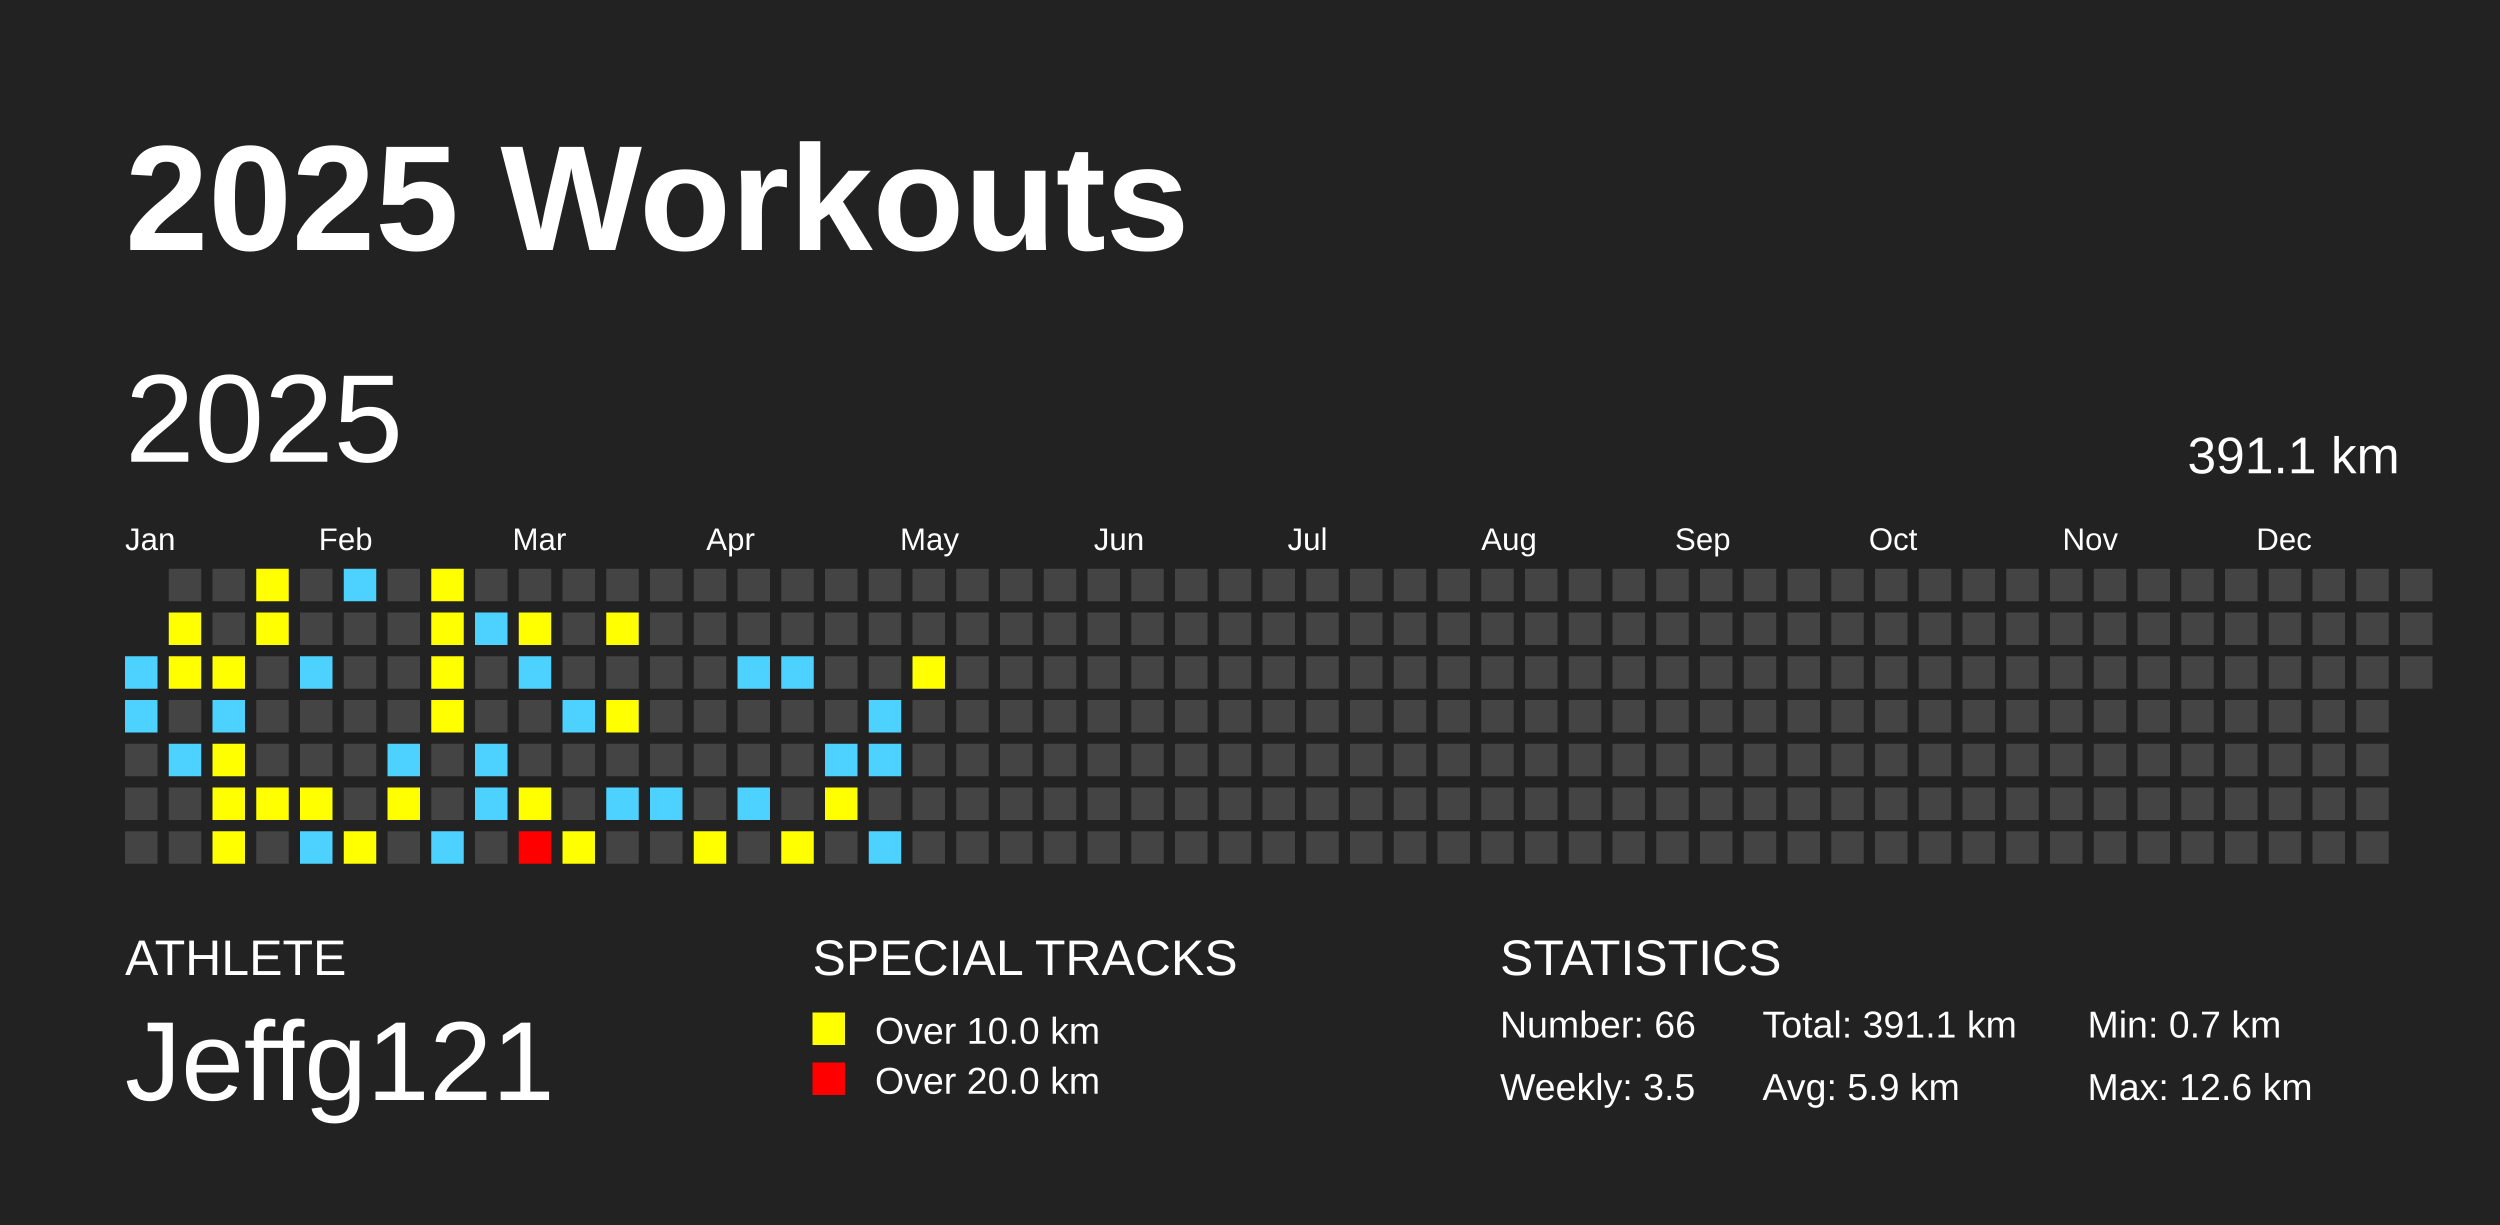
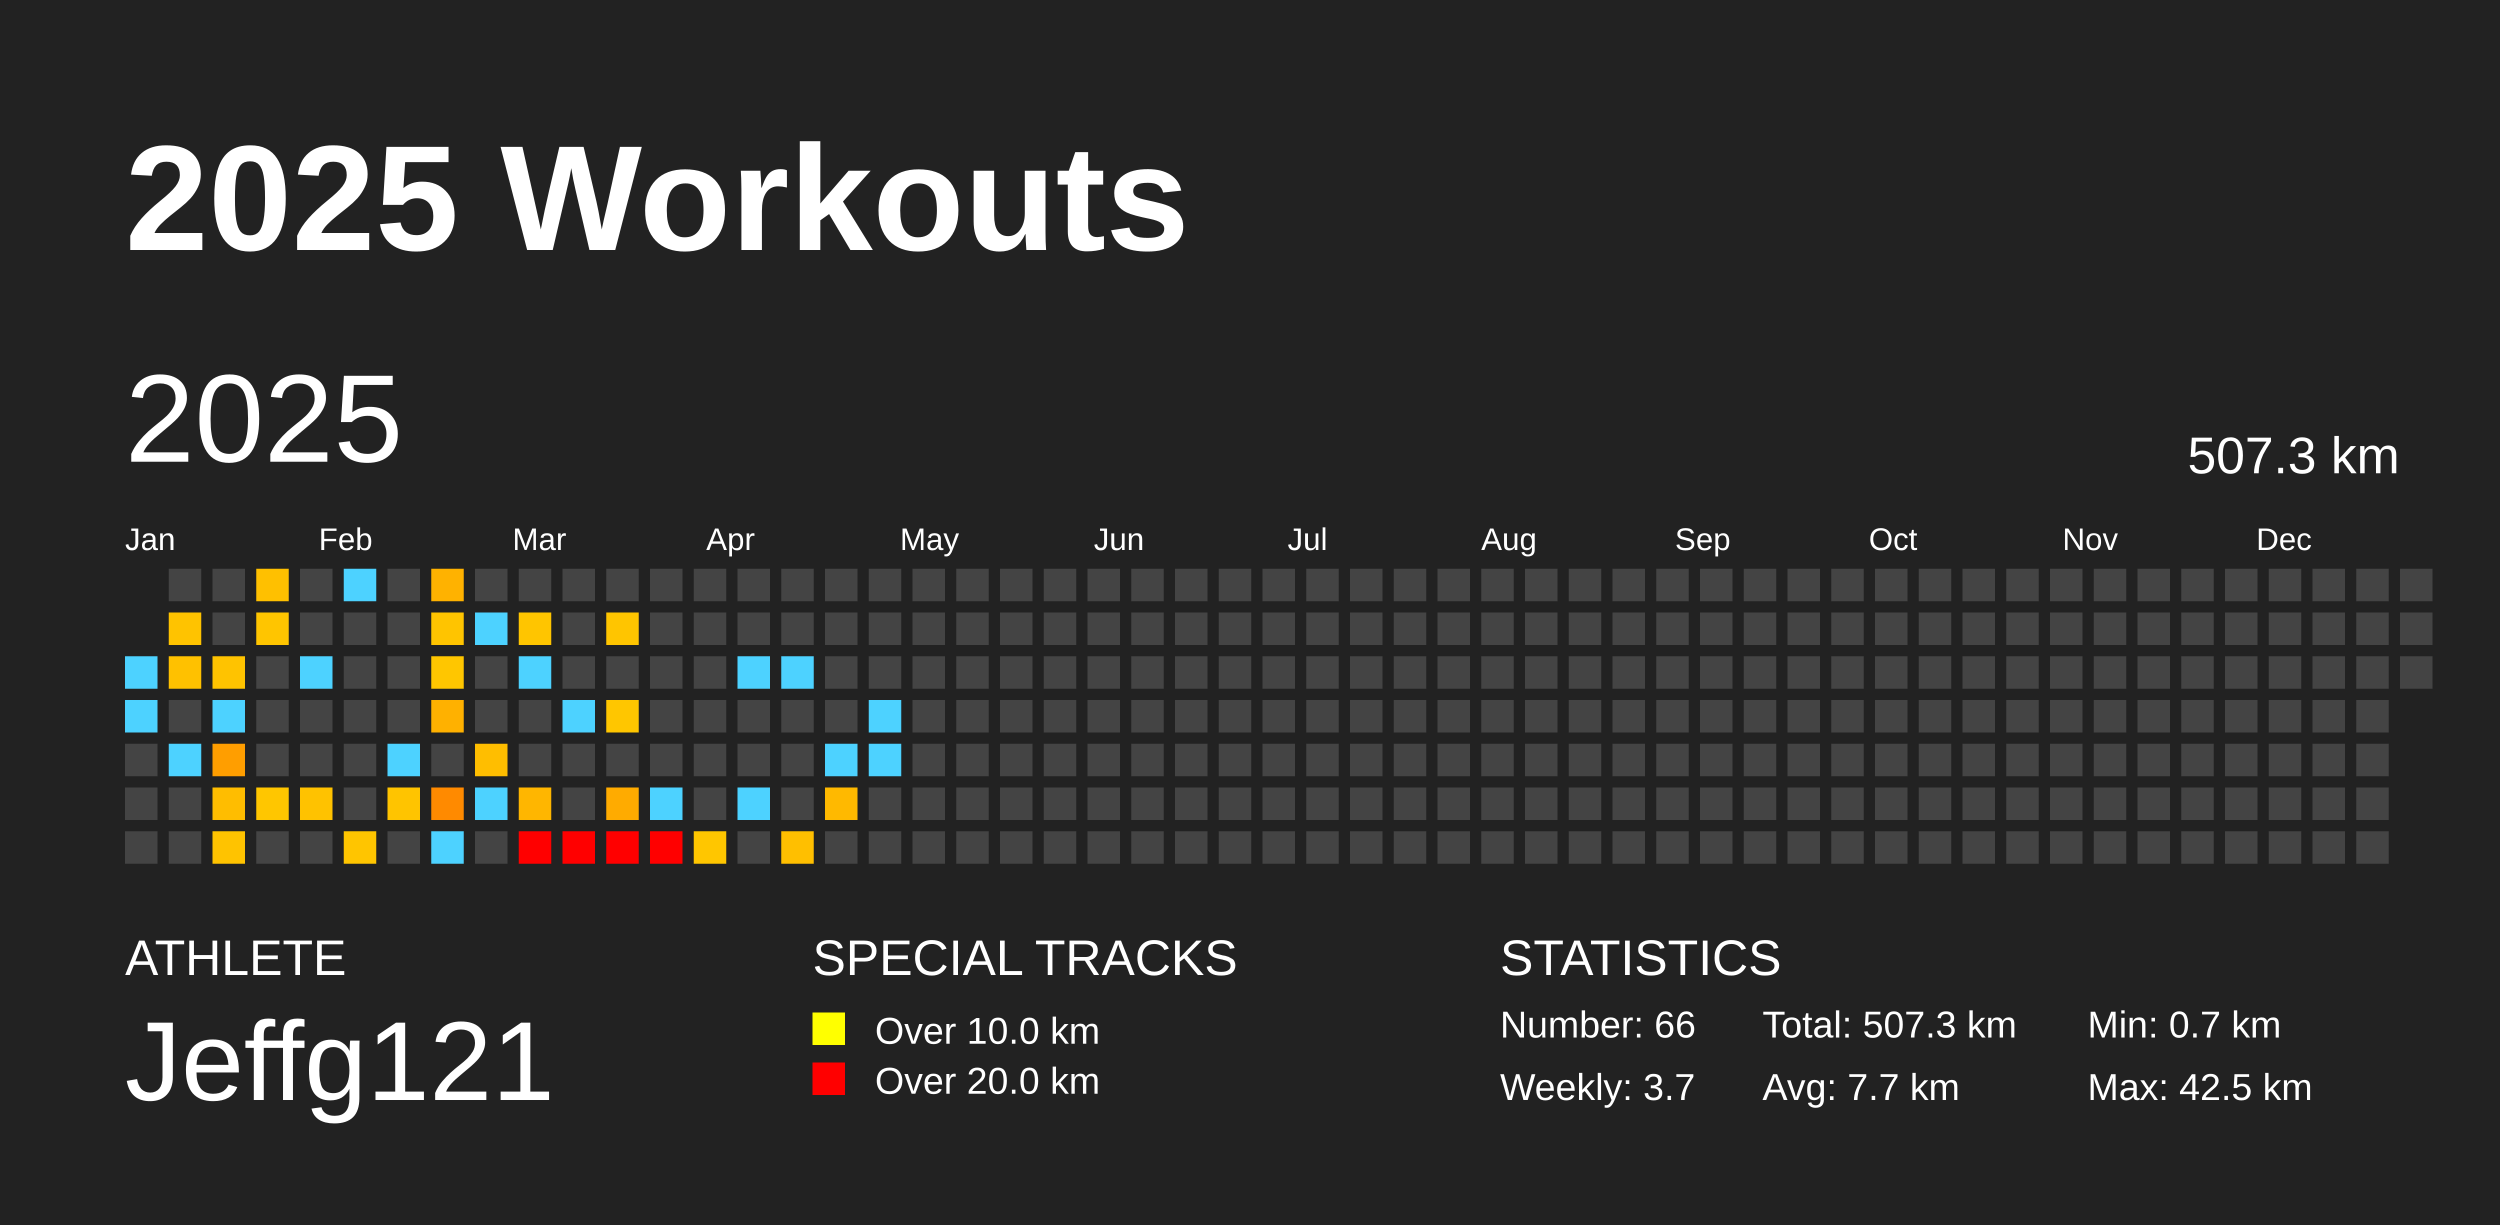
<svg xmlns="http://www.w3.org/2000/svg" baseProfile="full" height="98mm" version="1.1" viewBox="0,0,200,98" width="200mm">
  <defs />
  <rect fill="#222222" height="98" width="200" x="0" y="0" />
  <text fill="#FFFFFF" style="font-size:12px; font-family:Arial; font-weight:bold;" x="10" y="20">2025 Workouts</text>
  <text fill="#FFFFFF" style="font-size:4px; font-family:Arial" x="10" y="78">ATHLETE</text>
  <text fill="#FFFFFF" style="font-size:9px; font-family:Arial" x="10" y="88">Jeffg121</text>
  <text fill="#FFFFFF" style="font-size:4px; font-family:Arial" x="65" y="78">SPECIAL TRACKS</text>
  <rect fill="yellow" height="2.6" width="2.6" x="65" y="81" />
  <text fill="#FFFFFF" style="font-size:3px; font-family:Arial" x="70" y="83.5">Over 10.0 km</text>
  <rect fill="red" height="2.6" width="2.6" x="65" y="85" />
  <text fill="#FFFFFF" style="font-size:3px; font-family:Arial" x="70" y="87.5">Over 20.0 km</text>
  <text fill="#FFFFFF" style="font-size:4px; font-family:Arial" x="120" y="78">STATISTICS</text>
  <text fill="#FFFFFF" style="font-size:3px; font-family:Arial" x="120" y="83">Number: 66</text>
-   <text fill="#FFFFFF" style="font-size:3px; font-family:Arial" x="120" y="88">Weekly: 3.5</text>
-   <text fill="#FFFFFF" style="font-size:3px; font-family:Arial" x="141" y="83">Total: 391.1 km</text>
-   <text fill="#FFFFFF" style="font-size:3px; font-family:Arial" x="141" y="88">Avg: 5.9 km</text>
+   <text fill="#FFFFFF" style="font-size:3px; font-family:Arial" x="120" y="88">Weekly: 3.7</text>
+   <text fill="#FFFFFF" style="font-size:3px; font-family:Arial" x="141" y="83">Total: 507.3 km</text>
+   <text fill="#FFFFFF" style="font-size:3px; font-family:Arial" x="141" y="88">Avg: 7.7 km</text>
  <text fill="#FFFFFF" style="font-size:3px; font-family:Arial" x="167" y="83">Min: 0.7 km</text>
-   <text fill="#FFFFFF" style="font-size:3px; font-family:Arial" x="167" y="88">Max: 12.6 km</text>
+   <text fill="#FFFFFF" style="font-size:3px; font-family:Arial" x="167" y="88">Max: 42.5 km</text>
  <text dominant-baseline="hanging" fill="#FFFFFF" style="font-size:10.0px; font-family:Arial;" x="10" y="30">2025</text>
-   <text dominant-baseline="hanging" fill="#FFFFFF" style="font-size:4.125px; font-family:Arial;" x="175" y="35">391.1 km</text>
+   <text dominant-baseline="hanging" fill="#FFFFFF" style="font-size:4.125px; font-family:Arial;" x="175" y="35">507.3 km</text>
  <text fill="#FFFFFF" style="font-size:2.5px; font-family:Arial" x="10.0" y="44">Jan</text>
  <text fill="#FFFFFF" style="font-size:2.5px; font-family:Arial" x="25.5" y="44">Feb</text>
  <text fill="#FFFFFF" style="font-size:2.5px; font-family:Arial" x="41.0" y="44">Mar</text>
  <text fill="#FFFFFF" style="font-size:2.5px; font-family:Arial" x="56.5" y="44">Apr</text>
  <text fill="#FFFFFF" style="font-size:2.5px; font-family:Arial" x="72.0" y="44">May</text>
  <text fill="#FFFFFF" style="font-size:2.5px; font-family:Arial" x="87.5" y="44">Jun</text>
  <text fill="#FFFFFF" style="font-size:2.5px; font-family:Arial" x="103.0" y="44">Jul</text>
  <text fill="#FFFFFF" style="font-size:2.5px; font-family:Arial" x="118.5" y="44">Aug</text>
  <text fill="#FFFFFF" style="font-size:2.5px; font-family:Arial" x="134.0" y="44">Sep</text>
  <text fill="#FFFFFF" style="font-size:2.5px; font-family:Arial" x="149.5" y="44">Oct</text>
  <text fill="#FFFFFF" style="font-size:2.5px; font-family:Arial" x="165.0" y="44">Nov</text>
  <text fill="#FFFFFF" style="font-size:2.5px; font-family:Arial" x="180.5" y="44">Dec</text>
-   <rect fill="#4DD2FF" height="2.6" width="2.6" x="10.0" y="52.5" />
-   <rect fill="#4DD2FF" height="2.6" width="2.6" x="10.0" y="56.0" />
+   <rect fill="#4dd2ff" height="2.6" width="2.6" x="10.0" y="52.5" />
+   <rect fill="#4dd2ff" height="2.6" width="2.6" x="10.0" y="56.0" />
  <rect fill="#444444" height="2.6" width="2.6" x="10.0" y="59.5" />
  <rect fill="#444444" height="2.6" width="2.6" x="10.0" y="63.0" />
  <rect fill="#444444" height="2.6" width="2.6" x="10.0" y="66.5" />
  <rect fill="#444444" height="2.6" width="2.6" x="13.5" y="45.5" />
-   <rect fill="yellow" height="2.6" width="2.6" x="13.5" y="49.0" />
-   <rect fill="yellow" height="2.6" width="2.6" x="13.5" y="52.5" />
+   <rect fill="#ffc300" height="2.6" width="2.6" x="13.5" y="49.0" />
+   <rect fill="#ffc100" height="2.6" width="2.6" x="13.5" y="52.5" />
  <rect fill="#444444" height="2.6" width="2.6" x="13.5" y="56.0" />
-   <rect fill="#4DD2FF" height="2.6" width="2.6" x="13.5" y="59.5" />
+   <rect fill="#4dd2ff" height="2.6" width="2.6" x="13.5" y="59.5" />
  <rect fill="#444444" height="2.6" width="2.6" x="13.5" y="63.0" />
  <rect fill="#444444" height="2.6" width="2.6" x="13.5" y="66.5" />
  <rect fill="#444444" height="2.6" width="2.6" x="17.0" y="45.5" />
  <rect fill="#444444" height="2.6" width="2.6" x="17.0" y="49.0" />
-   <rect fill="yellow" height="2.6" width="2.6" x="17.0" y="52.5" />
-   <rect fill="#4DD2FF" height="2.6" width="2.6" x="17.0" y="56.0" />
-   <rect fill="yellow" height="2.6" width="2.6" x="17.0" y="59.5" />
-   <rect fill="yellow" height="2.6" width="2.6" x="17.0" y="63.0" />
-   <rect fill="yellow" height="2.6" width="2.6" x="17.0" y="66.5" />
-   <rect fill="yellow" height="2.6" width="2.6" x="20.5" y="45.5" />
-   <rect fill="yellow" height="2.6" width="2.6" x="20.5" y="49.0" />
+   <rect fill="#ffc300" height="2.6" width="2.6" x="17.0" y="52.5" />
+   <rect fill="#4dd2ff" height="2.6" width="2.6" x="17.0" y="56.0" />
+   <rect fill="#ff9e00" height="2.6" width="2.6" x="17.0" y="59.5" />
+   <rect fill="#ffbd00" height="2.6" width="2.6" x="17.0" y="63.0" />
+   <rect fill="#ffc300" height="2.6" width="2.6" x="17.0" y="66.5" />
+   <rect fill="#ffc000" height="2.6" width="2.6" x="20.5" y="45.5" />
+   <rect fill="#ffc500" height="2.6" width="2.6" x="20.5" y="49.0" />
  <rect fill="#444444" height="2.6" width="2.6" x="20.5" y="52.5" />
  <rect fill="#444444" height="2.6" width="2.6" x="20.5" y="56.0" />
  <rect fill="#444444" height="2.6" width="2.6" x="20.5" y="59.5" />
-   <rect fill="yellow" height="2.6" width="2.6" x="20.5" y="63.0" />
+   <rect fill="#ffc600" height="2.6" width="2.6" x="20.5" y="63.0" />
  <rect fill="#444444" height="2.6" width="2.6" x="20.5" y="66.5" />
  <rect fill="#444444" height="2.6" width="2.6" x="24.0" y="45.5" />
  <rect fill="#444444" height="2.6" width="2.6" x="24.0" y="49.0" />
-   <rect fill="#4DD2FF" height="2.6" width="2.6" x="24.0" y="52.5" />
+   <rect fill="#4dd2ff" height="2.6" width="2.6" x="24.0" y="52.5" />
  <rect fill="#444444" height="2.6" width="2.6" x="24.0" y="56.0" />
  <rect fill="#444444" height="2.6" width="2.6" x="24.0" y="59.5" />
-   <rect fill="yellow" height="2.6" width="2.6" x="24.0" y="63.0" />
-   <rect fill="#4DD2FF" height="2.6" width="2.6" x="24.0" y="66.5" />
-   <rect fill="#4DD2FF" height="2.6" width="2.6" x="27.5" y="45.5" />
+   <rect fill="#ffc200" height="2.6" width="2.6" x="24.0" y="63.0" />
+   <rect fill="#444444" height="2.6" width="2.6" x="24.0" y="66.5" />
+   <rect fill="#4dd2ff" height="2.6" width="2.6" x="27.5" y="45.5" />
  <rect fill="#444444" height="2.6" width="2.6" x="27.5" y="49.0" />
  <rect fill="#444444" height="2.6" width="2.6" x="27.5" y="52.5" />
  <rect fill="#444444" height="2.6" width="2.6" x="27.5" y="56.0" />
  <rect fill="#444444" height="2.6" width="2.6" x="27.5" y="59.5" />
  <rect fill="#444444" height="2.6" width="2.6" x="27.5" y="63.0" />
-   <rect fill="yellow" height="2.6" width="2.6" x="27.5" y="66.5" />
+   <rect fill="#ffc500" height="2.6" width="2.6" x="27.5" y="66.5" />
  <rect fill="#444444" height="2.6" width="2.6" x="31.0" y="45.5" />
  <rect fill="#444444" height="2.6" width="2.6" x="31.0" y="49.0" />
  <rect fill="#444444" height="2.6" width="2.6" x="31.0" y="52.5" />
  <rect fill="#444444" height="2.6" width="2.6" x="31.0" y="56.0" />
-   <rect fill="#4DD2FF" height="2.6" width="2.6" x="31.0" y="59.5" />
-   <rect fill="yellow" height="2.6" width="2.6" x="31.0" y="63.0" />
+   <rect fill="#4dd2ff" height="2.6" width="2.6" x="31.0" y="59.5" />
+   <rect fill="#ffc400" height="2.6" width="2.6" x="31.0" y="63.0" />
  <rect fill="#444444" height="2.6" width="2.6" x="31.0" y="66.5" />
-   <rect fill="yellow" height="2.6" width="2.6" x="34.5" y="45.5" />
-   <rect fill="yellow" height="2.6" width="2.6" x="34.5" y="49.0" />
-   <rect fill="yellow" height="2.6" width="2.6" x="34.5" y="52.5" />
-   <rect fill="yellow" height="2.6" width="2.6" x="34.5" y="56.0" />
+   <rect fill="#ffb200" height="2.6" width="2.6" x="34.5" y="45.5" />
+   <rect fill="#ffc400" height="2.6" width="2.6" x="34.5" y="49.0" />
+   <rect fill="#ffc600" height="2.6" width="2.6" x="34.5" y="52.5" />
+   <rect fill="#ffb100" height="2.6" width="2.6" x="34.5" y="56.0" />
  <rect fill="#444444" height="2.6" width="2.6" x="34.5" y="59.5" />
-   <rect fill="#444444" height="2.6" width="2.6" x="34.5" y="63.0" />
-   <rect fill="#4DD2FF" height="2.6" width="2.6" x="34.5" y="66.5" />
+   <rect fill="#ff8a00" height="2.6" width="2.6" x="34.5" y="63.0" />
+   <rect fill="#4dd2ff" height="2.6" width="2.6" x="34.5" y="66.5" />
  <rect fill="#444444" height="2.6" width="2.6" x="38.0" y="45.5" />
-   <rect fill="#4DD2FF" height="2.6" width="2.6" x="38.0" y="49.0" />
+   <rect fill="#4dd2ff" height="2.6" width="2.6" x="38.0" y="49.0" />
  <rect fill="#444444" height="2.6" width="2.6" x="38.0" y="52.5" />
  <rect fill="#444444" height="2.6" width="2.6" x="38.0" y="56.0" />
-   <rect fill="#4DD2FF" height="2.6" width="2.6" x="38.0" y="59.5" />
-   <rect fill="#4DD2FF" height="2.6" width="2.6" x="38.0" y="63.0" />
+   <rect fill="#ffbe00" height="2.6" width="2.6" x="38.0" y="59.5" />
+   <rect fill="#4dd2ff" height="2.6" width="2.6" x="38.0" y="63.0" />
  <rect fill="#444444" height="2.6" width="2.6" x="38.0" y="66.5" />
  <rect fill="#444444" height="2.6" width="2.6" x="41.5" y="45.5" />
-   <rect fill="yellow" height="2.6" width="2.6" x="41.5" y="49.0" />
-   <rect fill="#4DD2FF" height="2.6" width="2.6" x="41.5" y="52.5" />
+   <rect fill="#ffc500" height="2.6" width="2.6" x="41.5" y="49.0" />
+   <rect fill="#4dd2ff" height="2.6" width="2.6" x="41.5" y="52.5" />
  <rect fill="#444444" height="2.6" width="2.6" x="41.5" y="56.0" />
  <rect fill="#444444" height="2.6" width="2.6" x="41.5" y="59.5" />
-   <rect fill="yellow" height="2.6" width="2.6" x="41.5" y="63.0" />
+   <rect fill="#ffb600" height="2.6" width="2.6" x="41.5" y="63.0" />
  <rect fill="red" height="2.6" width="2.6" x="41.5" y="66.5" />
  <rect fill="#444444" height="2.6" width="2.6" x="45.0" y="45.5" />
  <rect fill="#444444" height="2.6" width="2.6" x="45.0" y="49.0" />
  <rect fill="#444444" height="2.6" width="2.6" x="45.0" y="52.5" />
-   <rect fill="#4DD2FF" height="2.6" width="2.6" x="45.0" y="56.0" />
+   <rect fill="#4dd2ff" height="2.6" width="2.6" x="45.0" y="56.0" />
  <rect fill="#444444" height="2.6" width="2.6" x="45.0" y="59.5" />
  <rect fill="#444444" height="2.6" width="2.6" x="45.0" y="63.0" />
-   <rect fill="yellow" height="2.6" width="2.6" x="45.0" y="66.5" />
+   <rect fill="red" height="2.6" width="2.6" x="45.0" y="66.5" />
  <rect fill="#444444" height="2.6" width="2.6" x="48.5" y="45.5" />
-   <rect fill="yellow" height="2.6" width="2.6" x="48.5" y="49.0" />
+   <rect fill="#ffc500" height="2.6" width="2.6" x="48.5" y="49.0" />
  <rect fill="#444444" height="2.6" width="2.6" x="48.5" y="52.5" />
-   <rect fill="yellow" height="2.6" width="2.6" x="48.5" y="56.0" />
+   <rect fill="#ffc600" height="2.6" width="2.6" x="48.5" y="56.0" />
  <rect fill="#444444" height="2.6" width="2.6" x="48.5" y="59.5" />
-   <rect fill="#4DD2FF" height="2.6" width="2.6" x="48.5" y="63.0" />
-   <rect fill="#444444" height="2.6" width="2.6" x="48.5" y="66.5" />
+   <rect fill="#ffab00" height="2.6" width="2.6" x="48.5" y="63.0" />
+   <rect fill="red" height="2.6" width="2.6" x="48.5" y="66.5" />
  <rect fill="#444444" height="2.6" width="2.6" x="52.0" y="45.5" />
  <rect fill="#444444" height="2.6" width="2.6" x="52.0" y="49.0" />
  <rect fill="#444444" height="2.6" width="2.6" x="52.0" y="52.5" />
  <rect fill="#444444" height="2.6" width="2.6" x="52.0" y="56.0" />
  <rect fill="#444444" height="2.6" width="2.6" x="52.0" y="59.5" />
-   <rect fill="#4DD2FF" height="2.6" width="2.6" x="52.0" y="63.0" />
-   <rect fill="#444444" height="2.6" width="2.6" x="52.0" y="66.5" />
+   <rect fill="#4dd2ff" height="2.6" width="2.6" x="52.0" y="63.0" />
+   <rect fill="red" height="2.6" width="2.6" x="52.0" y="66.5" />
  <rect fill="#444444" height="2.6" width="2.6" x="55.5" y="45.5" />
  <rect fill="#444444" height="2.6" width="2.6" x="55.5" y="49.0" />
  <rect fill="#444444" height="2.6" width="2.6" x="55.5" y="52.5" />
  <rect fill="#444444" height="2.6" width="2.6" x="55.5" y="56.0" />
  <rect fill="#444444" height="2.6" width="2.6" x="55.5" y="59.5" />
  <rect fill="#444444" height="2.6" width="2.6" x="55.5" y="63.0" />
-   <rect fill="yellow" height="2.6" width="2.6" x="55.5" y="66.5" />
+   <rect fill="#ffc600" height="2.6" width="2.6" x="55.5" y="66.5" />
  <rect fill="#444444" height="2.6" width="2.6" x="59.0" y="45.5" />
  <rect fill="#444444" height="2.6" width="2.6" x="59.0" y="49.0" />
-   <rect fill="#4DD2FF" height="2.6" width="2.6" x="59.0" y="52.5" />
+   <rect fill="#4dd2ff" height="2.6" width="2.6" x="59.0" y="52.5" />
  <rect fill="#444444" height="2.6" width="2.6" x="59.0" y="56.0" />
  <rect fill="#444444" height="2.6" width="2.6" x="59.0" y="59.5" />
-   <rect fill="#4DD2FF" height="2.6" width="2.6" x="59.0" y="63.0" />
+   <rect fill="#4dd2ff" height="2.6" width="2.6" x="59.0" y="63.0" />
  <rect fill="#444444" height="2.6" width="2.6" x="59.0" y="66.5" />
  <rect fill="#444444" height="2.6" width="2.6" x="62.5" y="45.5" />
  <rect fill="#444444" height="2.6" width="2.6" x="62.5" y="49.0" />
-   <rect fill="#4DD2FF" height="2.6" width="2.6" x="62.5" y="52.5" />
+   <rect fill="#4dd2ff" height="2.6" width="2.6" x="62.5" y="52.5" />
  <rect fill="#444444" height="2.6" width="2.6" x="62.5" y="56.0" />
  <rect fill="#444444" height="2.6" width="2.6" x="62.5" y="59.5" />
  <rect fill="#444444" height="2.6" width="2.6" x="62.5" y="63.0" />
-   <rect fill="yellow" height="2.6" width="2.6" x="62.5" y="66.5" />
+   <rect fill="#ffbf00" height="2.6" width="2.6" x="62.5" y="66.5" />
  <rect fill="#444444" height="2.6" width="2.6" x="66.0" y="45.5" />
  <rect fill="#444444" height="2.6" width="2.6" x="66.0" y="49.0" />
  <rect fill="#444444" height="2.6" width="2.6" x="66.0" y="52.5" />
  <rect fill="#444444" height="2.6" width="2.6" x="66.0" y="56.0" />
-   <rect fill="#4DD2FF" height="2.6" width="2.6" x="66.0" y="59.5" />
-   <rect fill="yellow" height="2.6" width="2.6" x="66.0" y="63.0" />
+   <rect fill="#4dd2ff" height="2.6" width="2.6" x="66.0" y="59.5" />
+   <rect fill="#ffb900" height="2.6" width="2.6" x="66.0" y="63.0" />
  <rect fill="#444444" height="2.6" width="2.6" x="66.0" y="66.5" />
  <rect fill="#444444" height="2.6" width="2.6" x="69.5" y="45.5" />
  <rect fill="#444444" height="2.6" width="2.6" x="69.5" y="49.0" />
  <rect fill="#444444" height="2.6" width="2.6" x="69.5" y="52.5" />
-   <rect fill="#4DD2FF" height="2.6" width="2.6" x="69.5" y="56.0" />
-   <rect fill="#4DD2FF" height="2.6" width="2.6" x="69.5" y="59.5" />
+   <rect fill="#4dd2ff" height="2.6" width="2.6" x="69.5" y="56.0" />
+   <rect fill="#4dd2ff" height="2.6" width="2.6" x="69.5" y="59.5" />
  <rect fill="#444444" height="2.6" width="2.6" x="69.5" y="63.0" />
-   <rect fill="#4DD2FF" height="2.6" width="2.6" x="69.5" y="66.5" />
+   <rect fill="#444444" height="2.6" width="2.6" x="69.5" y="66.5" />
  <rect fill="#444444" height="2.6" width="2.6" x="73.0" y="45.5" />
  <rect fill="#444444" height="2.6" width="2.6" x="73.0" y="49.0" />
-   <rect fill="yellow" height="2.6" width="2.6" x="73.0" y="52.5" />
+   <rect fill="#444444" height="2.6" width="2.6" x="73.0" y="52.5" />
  <rect fill="#444444" height="2.6" width="2.6" x="73.0" y="56.0" />
  <rect fill="#444444" height="2.6" width="2.6" x="73.0" y="59.5" />
  <rect fill="#444444" height="2.6" width="2.6" x="73.0" y="63.0" />
  <rect fill="#444444" height="2.6" width="2.6" x="73.0" y="66.5" />
  <rect fill="#444444" height="2.6" width="2.6" x="76.5" y="45.5" />
  <rect fill="#444444" height="2.6" width="2.6" x="76.5" y="49.0" />
  <rect fill="#444444" height="2.6" width="2.6" x="76.5" y="52.5" />
  <rect fill="#444444" height="2.6" width="2.6" x="76.5" y="56.0" />
  <rect fill="#444444" height="2.6" width="2.6" x="76.5" y="59.5" />
  <rect fill="#444444" height="2.6" width="2.6" x="76.5" y="63.0" />
  <rect fill="#444444" height="2.6" width="2.6" x="76.5" y="66.5" />
  <rect fill="#444444" height="2.6" width="2.6" x="80.0" y="45.5" />
  <rect fill="#444444" height="2.6" width="2.6" x="80.0" y="49.0" />
  <rect fill="#444444" height="2.6" width="2.6" x="80.0" y="52.5" />
  <rect fill="#444444" height="2.6" width="2.6" x="80.0" y="56.0" />
  <rect fill="#444444" height="2.6" width="2.6" x="80.0" y="59.5" />
  <rect fill="#444444" height="2.6" width="2.6" x="80.0" y="63.0" />
  <rect fill="#444444" height="2.6" width="2.6" x="80.0" y="66.5" />
  <rect fill="#444444" height="2.6" width="2.6" x="83.5" y="45.5" />
  <rect fill="#444444" height="2.6" width="2.6" x="83.5" y="49.0" />
  <rect fill="#444444" height="2.6" width="2.6" x="83.5" y="52.5" />
  <rect fill="#444444" height="2.6" width="2.6" x="83.5" y="56.0" />
  <rect fill="#444444" height="2.6" width="2.6" x="83.5" y="59.5" />
  <rect fill="#444444" height="2.6" width="2.6" x="83.5" y="63.0" />
  <rect fill="#444444" height="2.6" width="2.6" x="83.5" y="66.5" />
  <rect fill="#444444" height="2.6" width="2.6" x="87.0" y="45.5" />
  <rect fill="#444444" height="2.6" width="2.6" x="87.0" y="49.0" />
  <rect fill="#444444" height="2.6" width="2.6" x="87.0" y="52.5" />
  <rect fill="#444444" height="2.6" width="2.6" x="87.0" y="56.0" />
  <rect fill="#444444" height="2.6" width="2.6" x="87.0" y="59.5" />
  <rect fill="#444444" height="2.6" width="2.6" x="87.0" y="63.0" />
  <rect fill="#444444" height="2.6" width="2.6" x="87.0" y="66.5" />
  <rect fill="#444444" height="2.6" width="2.6" x="90.5" y="45.5" />
  <rect fill="#444444" height="2.6" width="2.6" x="90.5" y="49.0" />
  <rect fill="#444444" height="2.6" width="2.6" x="90.5" y="52.5" />
  <rect fill="#444444" height="2.6" width="2.6" x="90.5" y="56.0" />
  <rect fill="#444444" height="2.6" width="2.6" x="90.5" y="59.5" />
  <rect fill="#444444" height="2.6" width="2.6" x="90.5" y="63.0" />
  <rect fill="#444444" height="2.6" width="2.6" x="90.5" y="66.5" />
  <rect fill="#444444" height="2.6" width="2.6" x="94.0" y="45.5" />
  <rect fill="#444444" height="2.6" width="2.6" x="94.0" y="49.0" />
  <rect fill="#444444" height="2.6" width="2.6" x="94.0" y="52.5" />
  <rect fill="#444444" height="2.6" width="2.6" x="94.0" y="56.0" />
  <rect fill="#444444" height="2.6" width="2.6" x="94.0" y="59.5" />
  <rect fill="#444444" height="2.6" width="2.6" x="94.0" y="63.0" />
  <rect fill="#444444" height="2.6" width="2.6" x="94.0" y="66.5" />
  <rect fill="#444444" height="2.6" width="2.6" x="97.5" y="45.5" />
  <rect fill="#444444" height="2.6" width="2.6" x="97.5" y="49.0" />
  <rect fill="#444444" height="2.6" width="2.6" x="97.5" y="52.5" />
  <rect fill="#444444" height="2.6" width="2.6" x="97.5" y="56.0" />
  <rect fill="#444444" height="2.6" width="2.6" x="97.5" y="59.5" />
  <rect fill="#444444" height="2.6" width="2.6" x="97.5" y="63.0" />
  <rect fill="#444444" height="2.6" width="2.6" x="97.5" y="66.5" />
  <rect fill="#444444" height="2.6" width="2.6" x="101.0" y="45.5" />
  <rect fill="#444444" height="2.6" width="2.6" x="101.0" y="49.0" />
  <rect fill="#444444" height="2.6" width="2.6" x="101.0" y="52.5" />
  <rect fill="#444444" height="2.6" width="2.6" x="101.0" y="56.0" />
  <rect fill="#444444" height="2.6" width="2.6" x="101.0" y="59.5" />
  <rect fill="#444444" height="2.6" width="2.6" x="101.0" y="63.0" />
  <rect fill="#444444" height="2.6" width="2.6" x="101.0" y="66.5" />
  <rect fill="#444444" height="2.6" width="2.6" x="104.5" y="45.5" />
  <rect fill="#444444" height="2.6" width="2.6" x="104.5" y="49.0" />
  <rect fill="#444444" height="2.6" width="2.6" x="104.5" y="52.5" />
  <rect fill="#444444" height="2.6" width="2.6" x="104.5" y="56.0" />
  <rect fill="#444444" height="2.6" width="2.6" x="104.5" y="59.5" />
  <rect fill="#444444" height="2.6" width="2.6" x="104.5" y="63.0" />
  <rect fill="#444444" height="2.6" width="2.6" x="104.5" y="66.5" />
  <rect fill="#444444" height="2.6" width="2.6" x="108.0" y="45.5" />
  <rect fill="#444444" height="2.6" width="2.6" x="108.0" y="49.0" />
  <rect fill="#444444" height="2.6" width="2.6" x="108.0" y="52.5" />
  <rect fill="#444444" height="2.6" width="2.6" x="108.0" y="56.0" />
  <rect fill="#444444" height="2.6" width="2.6" x="108.0" y="59.5" />
  <rect fill="#444444" height="2.6" width="2.6" x="108.0" y="63.0" />
  <rect fill="#444444" height="2.6" width="2.6" x="108.0" y="66.5" />
  <rect fill="#444444" height="2.6" width="2.6" x="111.5" y="45.5" />
  <rect fill="#444444" height="2.6" width="2.6" x="111.5" y="49.0" />
  <rect fill="#444444" height="2.6" width="2.6" x="111.5" y="52.5" />
  <rect fill="#444444" height="2.6" width="2.6" x="111.5" y="56.0" />
  <rect fill="#444444" height="2.6" width="2.6" x="111.5" y="59.5" />
  <rect fill="#444444" height="2.6" width="2.6" x="111.5" y="63.0" />
  <rect fill="#444444" height="2.6" width="2.6" x="111.5" y="66.5" />
  <rect fill="#444444" height="2.6" width="2.6" x="115.0" y="45.5" />
  <rect fill="#444444" height="2.6" width="2.6" x="115.0" y="49.0" />
  <rect fill="#444444" height="2.6" width="2.6" x="115.0" y="52.5" />
  <rect fill="#444444" height="2.6" width="2.6" x="115.0" y="56.0" />
  <rect fill="#444444" height="2.6" width="2.6" x="115.0" y="59.5" />
  <rect fill="#444444" height="2.6" width="2.6" x="115.0" y="63.0" />
  <rect fill="#444444" height="2.6" width="2.6" x="115.0" y="66.5" />
  <rect fill="#444444" height="2.6" width="2.6" x="118.5" y="45.5" />
  <rect fill="#444444" height="2.6" width="2.6" x="118.5" y="49.0" />
  <rect fill="#444444" height="2.6" width="2.6" x="118.5" y="52.5" />
  <rect fill="#444444" height="2.6" width="2.6" x="118.5" y="56.0" />
  <rect fill="#444444" height="2.6" width="2.6" x="118.5" y="59.5" />
  <rect fill="#444444" height="2.6" width="2.6" x="118.5" y="63.0" />
  <rect fill="#444444" height="2.6" width="2.6" x="118.5" y="66.5" />
  <rect fill="#444444" height="2.6" width="2.6" x="122.0" y="45.5" />
  <rect fill="#444444" height="2.6" width="2.6" x="122.0" y="49.0" />
  <rect fill="#444444" height="2.6" width="2.6" x="122.0" y="52.5" />
  <rect fill="#444444" height="2.6" width="2.6" x="122.0" y="56.0" />
  <rect fill="#444444" height="2.6" width="2.6" x="122.0" y="59.5" />
  <rect fill="#444444" height="2.6" width="2.6" x="122.0" y="63.0" />
  <rect fill="#444444" height="2.6" width="2.6" x="122.0" y="66.5" />
  <rect fill="#444444" height="2.6" width="2.6" x="125.5" y="45.5" />
  <rect fill="#444444" height="2.6" width="2.6" x="125.5" y="49.0" />
  <rect fill="#444444" height="2.6" width="2.6" x="125.5" y="52.5" />
  <rect fill="#444444" height="2.6" width="2.6" x="125.5" y="56.0" />
  <rect fill="#444444" height="2.6" width="2.6" x="125.5" y="59.5" />
  <rect fill="#444444" height="2.6" width="2.6" x="125.5" y="63.0" />
  <rect fill="#444444" height="2.6" width="2.6" x="125.5" y="66.5" />
  <rect fill="#444444" height="2.6" width="2.6" x="129.0" y="45.5" />
  <rect fill="#444444" height="2.6" width="2.6" x="129.0" y="49.0" />
  <rect fill="#444444" height="2.6" width="2.6" x="129.0" y="52.5" />
  <rect fill="#444444" height="2.6" width="2.6" x="129.0" y="56.0" />
  <rect fill="#444444" height="2.6" width="2.6" x="129.0" y="59.5" />
  <rect fill="#444444" height="2.6" width="2.6" x="129.0" y="63.0" />
  <rect fill="#444444" height="2.6" width="2.6" x="129.0" y="66.5" />
  <rect fill="#444444" height="2.6" width="2.6" x="132.5" y="45.5" />
  <rect fill="#444444" height="2.6" width="2.6" x="132.5" y="49.0" />
  <rect fill="#444444" height="2.6" width="2.6" x="132.5" y="52.5" />
  <rect fill="#444444" height="2.6" width="2.6" x="132.5" y="56.0" />
  <rect fill="#444444" height="2.6" width="2.6" x="132.5" y="59.5" />
  <rect fill="#444444" height="2.6" width="2.6" x="132.5" y="63.0" />
  <rect fill="#444444" height="2.6" width="2.6" x="132.5" y="66.5" />
  <rect fill="#444444" height="2.6" width="2.6" x="136.0" y="45.5" />
  <rect fill="#444444" height="2.6" width="2.6" x="136.0" y="49.0" />
  <rect fill="#444444" height="2.6" width="2.6" x="136.0" y="52.5" />
  <rect fill="#444444" height="2.6" width="2.6" x="136.0" y="56.0" />
  <rect fill="#444444" height="2.6" width="2.6" x="136.0" y="59.5" />
  <rect fill="#444444" height="2.6" width="2.6" x="136.0" y="63.0" />
  <rect fill="#444444" height="2.6" width="2.6" x="136.0" y="66.5" />
  <rect fill="#444444" height="2.6" width="2.6" x="139.5" y="45.5" />
  <rect fill="#444444" height="2.6" width="2.6" x="139.5" y="49.0" />
  <rect fill="#444444" height="2.6" width="2.6" x="139.5" y="52.5" />
  <rect fill="#444444" height="2.6" width="2.6" x="139.5" y="56.0" />
  <rect fill="#444444" height="2.6" width="2.6" x="139.5" y="59.5" />
  <rect fill="#444444" height="2.6" width="2.6" x="139.5" y="63.0" />
  <rect fill="#444444" height="2.6" width="2.6" x="139.5" y="66.5" />
  <rect fill="#444444" height="2.6" width="2.6" x="143.0" y="45.5" />
  <rect fill="#444444" height="2.6" width="2.6" x="143.0" y="49.0" />
  <rect fill="#444444" height="2.6" width="2.6" x="143.0" y="52.5" />
  <rect fill="#444444" height="2.6" width="2.6" x="143.0" y="56.0" />
  <rect fill="#444444" height="2.6" width="2.6" x="143.0" y="59.5" />
  <rect fill="#444444" height="2.6" width="2.6" x="143.0" y="63.0" />
  <rect fill="#444444" height="2.6" width="2.6" x="143.0" y="66.5" />
  <rect fill="#444444" height="2.6" width="2.6" x="146.5" y="45.5" />
  <rect fill="#444444" height="2.6" width="2.6" x="146.5" y="49.0" />
  <rect fill="#444444" height="2.6" width="2.6" x="146.5" y="52.5" />
  <rect fill="#444444" height="2.6" width="2.6" x="146.5" y="56.0" />
  <rect fill="#444444" height="2.6" width="2.6" x="146.5" y="59.5" />
  <rect fill="#444444" height="2.6" width="2.6" x="146.5" y="63.0" />
  <rect fill="#444444" height="2.6" width="2.6" x="146.5" y="66.5" />
  <rect fill="#444444" height="2.6" width="2.6" x="150.0" y="45.5" />
  <rect fill="#444444" height="2.6" width="2.6" x="150.0" y="49.0" />
  <rect fill="#444444" height="2.6" width="2.6" x="150.0" y="52.5" />
  <rect fill="#444444" height="2.6" width="2.6" x="150.0" y="56.0" />
  <rect fill="#444444" height="2.6" width="2.6" x="150.0" y="59.5" />
  <rect fill="#444444" height="2.6" width="2.6" x="150.0" y="63.0" />
  <rect fill="#444444" height="2.6" width="2.6" x="150.0" y="66.5" />
  <rect fill="#444444" height="2.6" width="2.6" x="153.5" y="45.5" />
  <rect fill="#444444" height="2.6" width="2.6" x="153.5" y="49.0" />
  <rect fill="#444444" height="2.6" width="2.6" x="153.5" y="52.5" />
  <rect fill="#444444" height="2.6" width="2.6" x="153.5" y="56.0" />
  <rect fill="#444444" height="2.6" width="2.6" x="153.5" y="59.5" />
  <rect fill="#444444" height="2.6" width="2.6" x="153.5" y="63.0" />
  <rect fill="#444444" height="2.6" width="2.6" x="153.5" y="66.5" />
  <rect fill="#444444" height="2.6" width="2.6" x="157.0" y="45.5" />
  <rect fill="#444444" height="2.6" width="2.6" x="157.0" y="49.0" />
  <rect fill="#444444" height="2.6" width="2.6" x="157.0" y="52.5" />
  <rect fill="#444444" height="2.6" width="2.6" x="157.0" y="56.0" />
  <rect fill="#444444" height="2.6" width="2.6" x="157.0" y="59.5" />
  <rect fill="#444444" height="2.6" width="2.6" x="157.0" y="63.0" />
  <rect fill="#444444" height="2.6" width="2.6" x="157.0" y="66.5" />
  <rect fill="#444444" height="2.6" width="2.6" x="160.5" y="45.5" />
  <rect fill="#444444" height="2.6" width="2.6" x="160.5" y="49.0" />
  <rect fill="#444444" height="2.6" width="2.6" x="160.5" y="52.5" />
  <rect fill="#444444" height="2.6" width="2.6" x="160.5" y="56.0" />
  <rect fill="#444444" height="2.6" width="2.6" x="160.5" y="59.5" />
  <rect fill="#444444" height="2.6" width="2.6" x="160.5" y="63.0" />
  <rect fill="#444444" height="2.6" width="2.6" x="160.5" y="66.5" />
  <rect fill="#444444" height="2.6" width="2.6" x="164.0" y="45.5" />
  <rect fill="#444444" height="2.6" width="2.6" x="164.0" y="49.0" />
  <rect fill="#444444" height="2.6" width="2.6" x="164.0" y="52.5" />
  <rect fill="#444444" height="2.6" width="2.6" x="164.0" y="56.0" />
  <rect fill="#444444" height="2.6" width="2.6" x="164.0" y="59.5" />
  <rect fill="#444444" height="2.6" width="2.6" x="164.0" y="63.0" />
  <rect fill="#444444" height="2.6" width="2.6" x="164.0" y="66.5" />
  <rect fill="#444444" height="2.6" width="2.6" x="167.5" y="45.5" />
  <rect fill="#444444" height="2.6" width="2.6" x="167.5" y="49.0" />
  <rect fill="#444444" height="2.6" width="2.6" x="167.5" y="52.5" />
  <rect fill="#444444" height="2.6" width="2.6" x="167.5" y="56.0" />
  <rect fill="#444444" height="2.6" width="2.6" x="167.5" y="59.5" />
  <rect fill="#444444" height="2.6" width="2.6" x="167.5" y="63.0" />
  <rect fill="#444444" height="2.6" width="2.6" x="167.5" y="66.5" />
  <rect fill="#444444" height="2.6" width="2.6" x="171.0" y="45.5" />
  <rect fill="#444444" height="2.6" width="2.6" x="171.0" y="49.0" />
  <rect fill="#444444" height="2.6" width="2.6" x="171.0" y="52.5" />
  <rect fill="#444444" height="2.6" width="2.6" x="171.0" y="56.0" />
  <rect fill="#444444" height="2.6" width="2.6" x="171.0" y="59.5" />
  <rect fill="#444444" height="2.6" width="2.6" x="171.0" y="63.0" />
  <rect fill="#444444" height="2.6" width="2.6" x="171.0" y="66.5" />
  <rect fill="#444444" height="2.6" width="2.6" x="174.5" y="45.5" />
  <rect fill="#444444" height="2.6" width="2.6" x="174.5" y="49.0" />
  <rect fill="#444444" height="2.6" width="2.6" x="174.5" y="52.5" />
  <rect fill="#444444" height="2.6" width="2.6" x="174.5" y="56.0" />
  <rect fill="#444444" height="2.6" width="2.6" x="174.5" y="59.5" />
  <rect fill="#444444" height="2.6" width="2.6" x="174.5" y="63.0" />
  <rect fill="#444444" height="2.6" width="2.6" x="174.5" y="66.5" />
  <rect fill="#444444" height="2.6" width="2.6" x="178.0" y="45.5" />
  <rect fill="#444444" height="2.6" width="2.6" x="178.0" y="49.0" />
  <rect fill="#444444" height="2.6" width="2.6" x="178.0" y="52.5" />
  <rect fill="#444444" height="2.6" width="2.6" x="178.0" y="56.0" />
  <rect fill="#444444" height="2.6" width="2.6" x="178.0" y="59.5" />
  <rect fill="#444444" height="2.6" width="2.6" x="178.0" y="63.0" />
  <rect fill="#444444" height="2.6" width="2.6" x="178.0" y="66.5" />
  <rect fill="#444444" height="2.6" width="2.6" x="181.5" y="45.5" />
  <rect fill="#444444" height="2.6" width="2.6" x="181.5" y="49.0" />
  <rect fill="#444444" height="2.6" width="2.6" x="181.5" y="52.5" />
  <rect fill="#444444" height="2.6" width="2.6" x="181.5" y="56.0" />
  <rect fill="#444444" height="2.6" width="2.6" x="181.5" y="59.5" />
  <rect fill="#444444" height="2.6" width="2.6" x="181.5" y="63.0" />
  <rect fill="#444444" height="2.6" width="2.6" x="181.5" y="66.5" />
  <rect fill="#444444" height="2.6" width="2.6" x="185.0" y="45.5" />
  <rect fill="#444444" height="2.6" width="2.6" x="185.0" y="49.0" />
  <rect fill="#444444" height="2.6" width="2.6" x="185.0" y="52.5" />
  <rect fill="#444444" height="2.6" width="2.6" x="185.0" y="56.0" />
  <rect fill="#444444" height="2.6" width="2.6" x="185.0" y="59.5" />
  <rect fill="#444444" height="2.6" width="2.6" x="185.0" y="63.0" />
  <rect fill="#444444" height="2.6" width="2.6" x="185.0" y="66.5" />
  <rect fill="#444444" height="2.6" width="2.6" x="188.5" y="45.5" />
  <rect fill="#444444" height="2.6" width="2.6" x="188.5" y="49.0" />
  <rect fill="#444444" height="2.6" width="2.6" x="188.5" y="52.5" />
  <rect fill="#444444" height="2.6" width="2.6" x="188.5" y="56.0" />
  <rect fill="#444444" height="2.6" width="2.6" x="188.5" y="59.5" />
  <rect fill="#444444" height="2.6" width="2.6" x="188.5" y="63.0" />
  <rect fill="#444444" height="2.6" width="2.6" x="188.5" y="66.5" />
  <rect fill="#444444" height="2.6" width="2.6" x="192.0" y="45.5" />
  <rect fill="#444444" height="2.6" width="2.6" x="192.0" y="49.0" />
  <rect fill="#444444" height="2.6" width="2.6" x="192.0" y="52.5" />
</svg>
